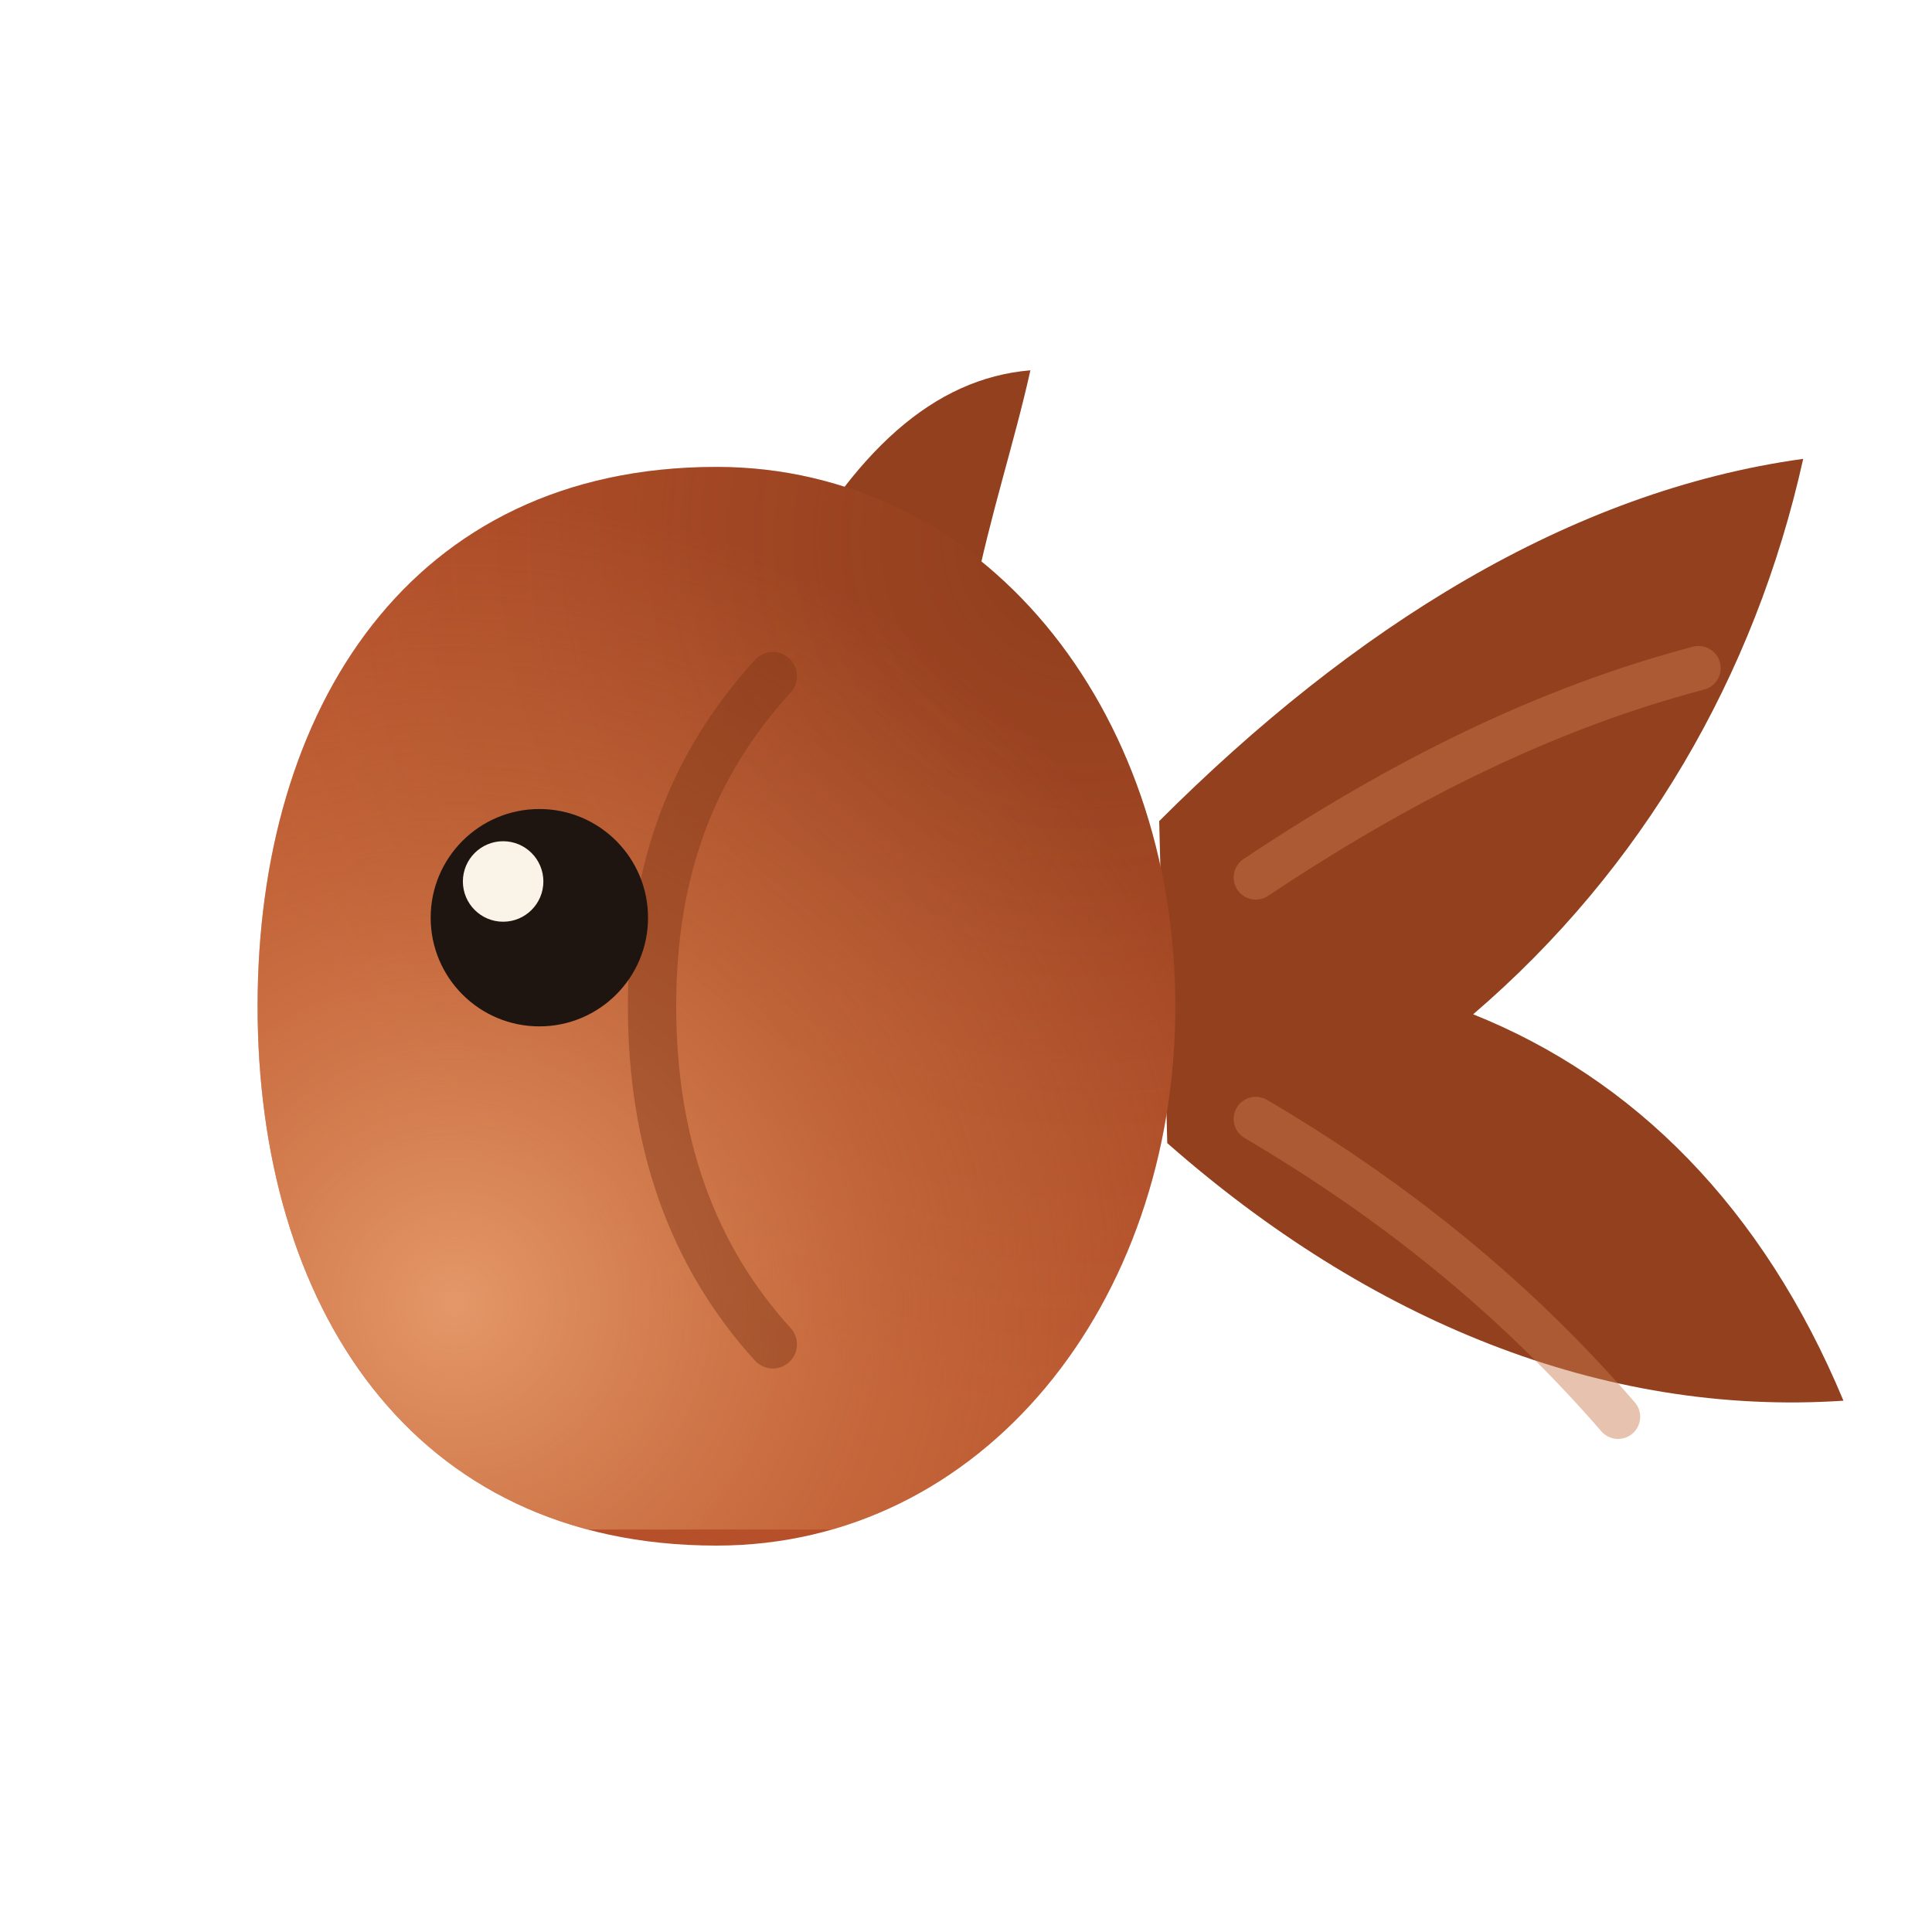
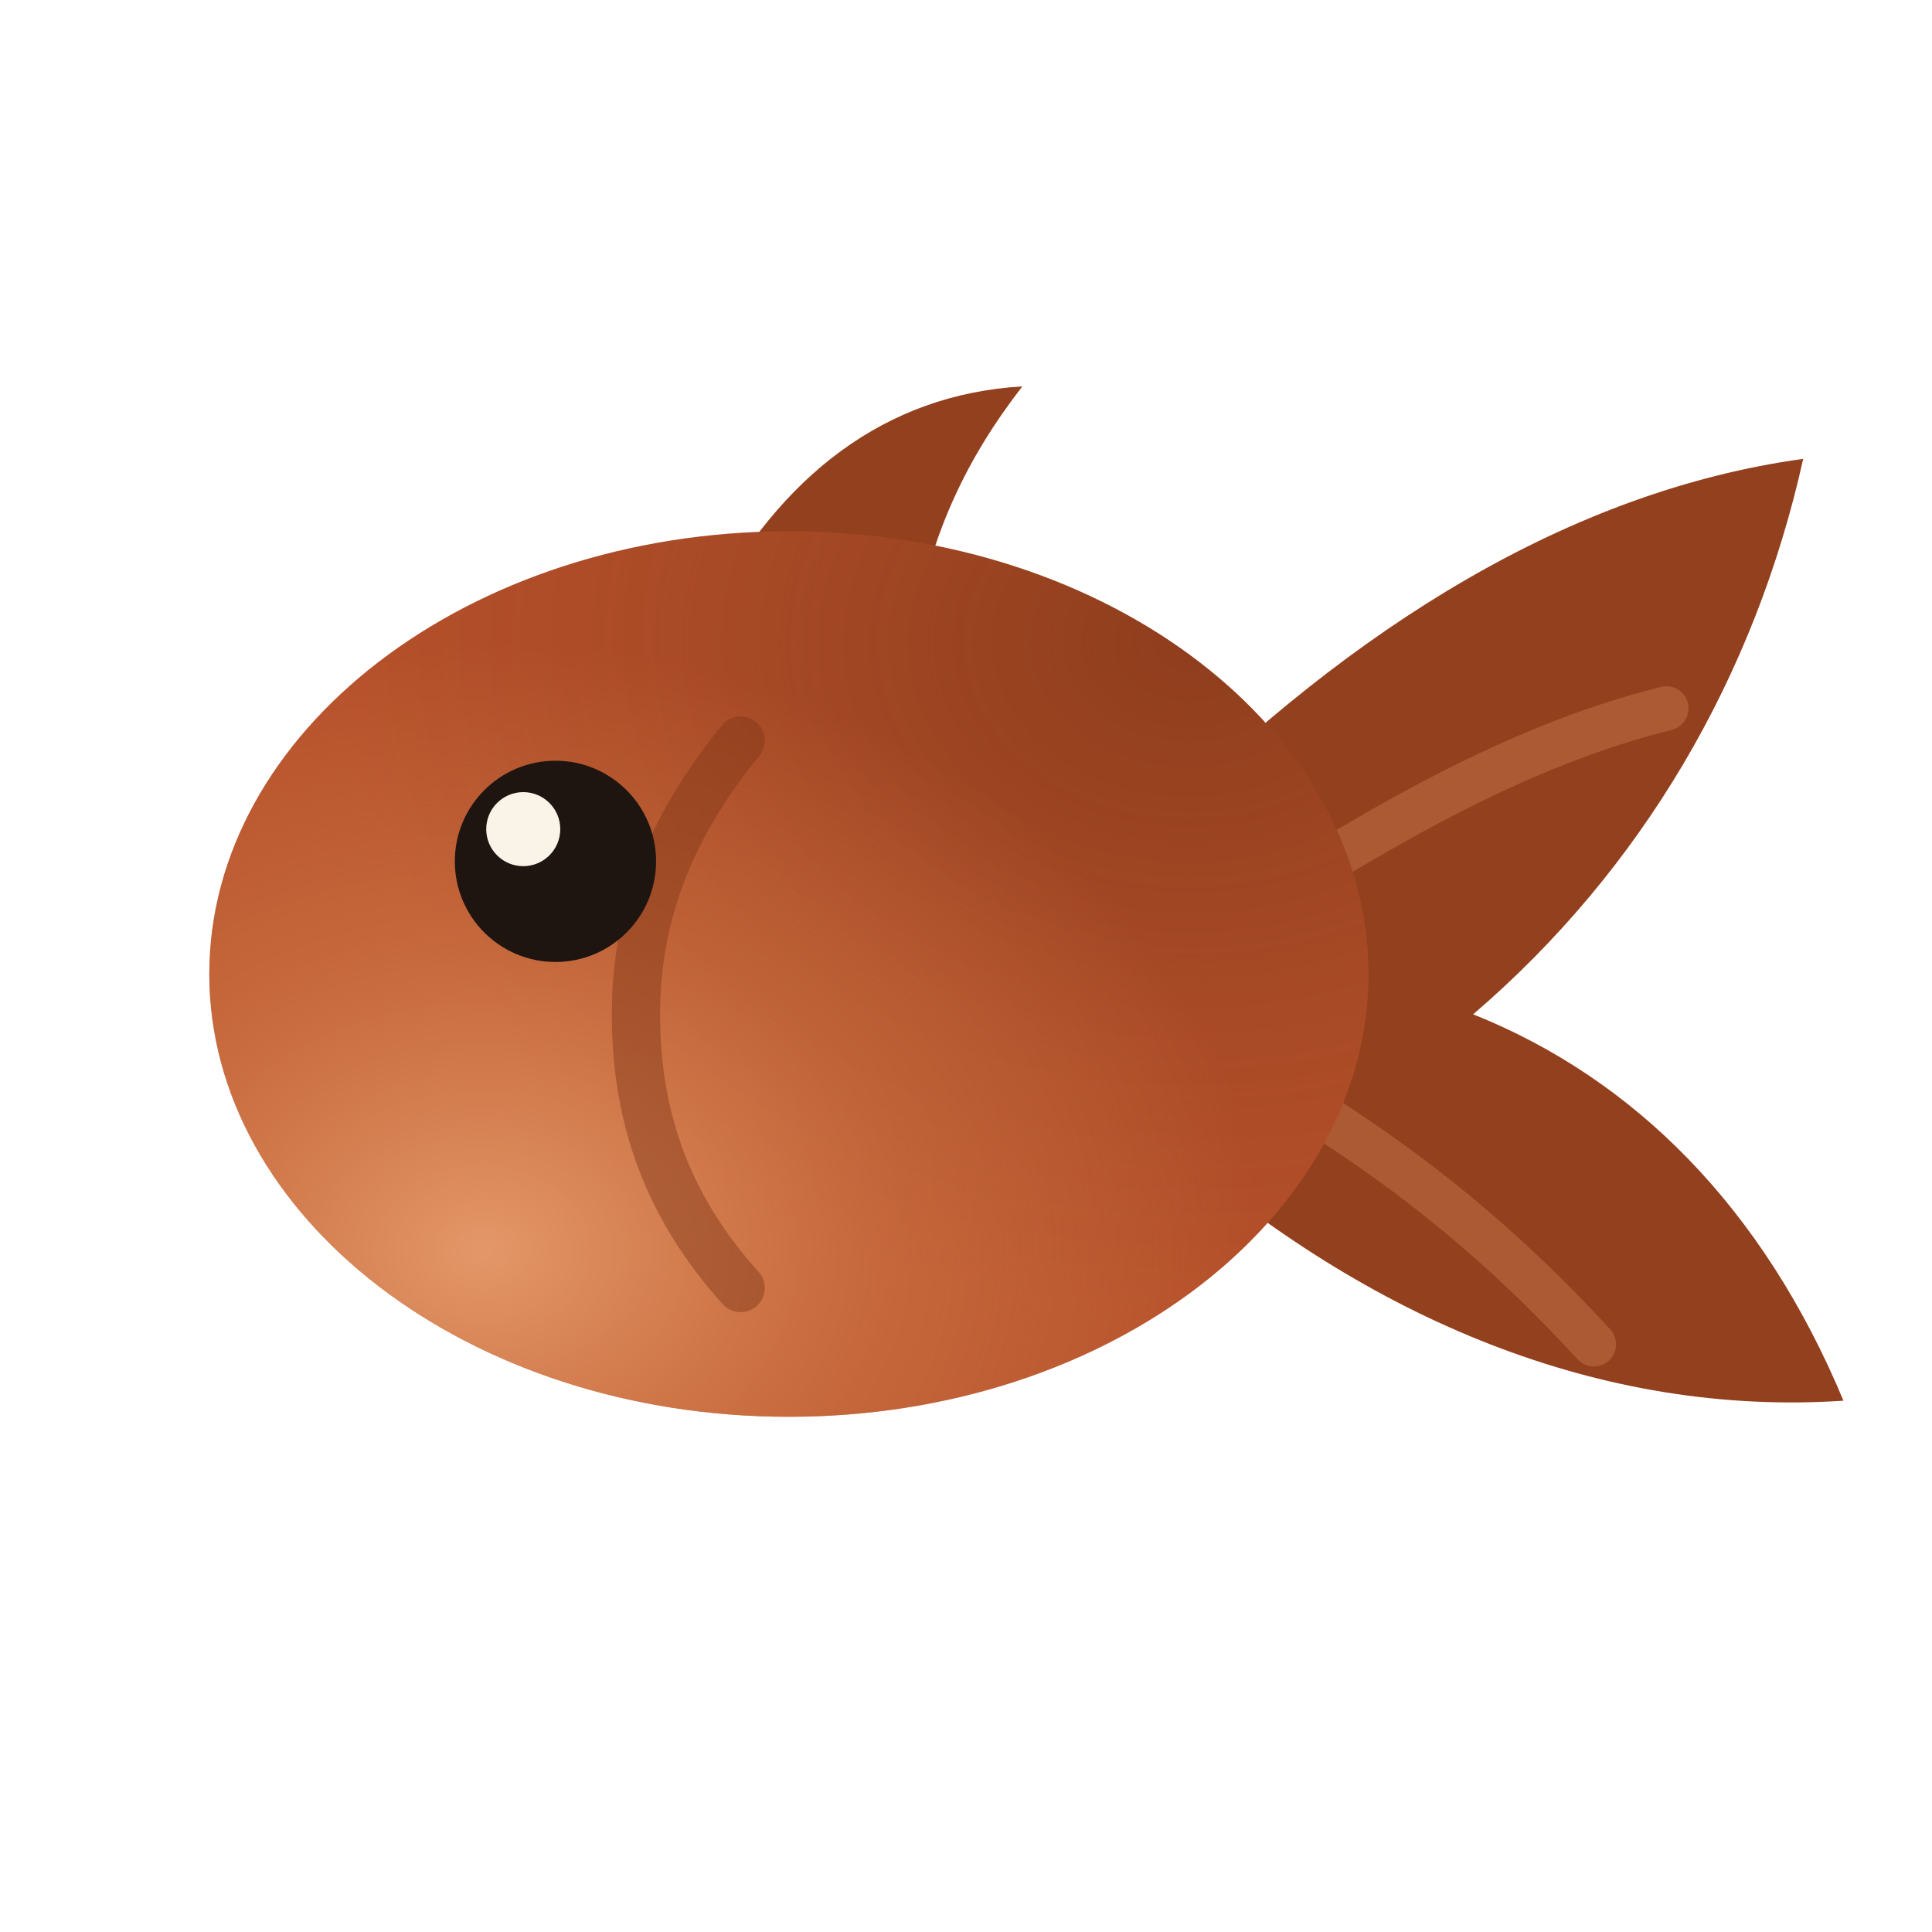
<svg xmlns="http://www.w3.org/2000/svg" viewBox="0 0 24 24" width="24" height="24" role="img" aria-label="宵宫主题标识：金鱼">
  <defs>
    <clipPath id="ym-body">
-       <path d="M14.6 12.5c0 3.7-2.4 6.7-5.7 6.7-3.8 0-5.7-3-5.7-6.7s1.9-6.7 5.7-6.7c3.3 0 5.7 3 5.7 6.7Z" />
+       <path d="M2.6 12.1c0-3 3.2-5.5 7.2-5.5 4 0 7.2 2.5 7.2 5.5 0 3-3.2 5.5-7.2 5.5-4 0-7.2-2.5-7.2-5.5Z" />
    </clipPath>
-     <radialGradient id="ym-light" cx="26%" cy="80%" r="72%">
+     <radialGradient id="ym-light" cx="24%" cy="80%" r="66%">
      <stop offset="0" stop-color="#E9A070" stop-opacity=".9" />
      <stop offset=".55" stop-color="#DE8A55" stop-opacity=".36" />
      <stop offset="1" stop-color="#DE8A55" stop-opacity="0" />
    </radialGradient>
-     <radialGradient id="ym-shade" cx="82%" cy="12%" r="78%">
+     <radialGradient id="ym-shade" cx="84%" cy="14%" r="72%">
      <stop offset="0" stop-color="#5E260D" stop-opacity=".44" />
      <stop offset=".6" stop-color="#5E260D" stop-opacity=".13" />
      <stop offset="1" stop-color="#5E260D" stop-opacity="0" />
    </radialGradient>
  </defs>
  <g fill="#93401E">
-     <path d="M9.7 7.3C10.6 5.6 11.6 4.7 12.8 4.6 12.6 5.5 12.3 6.4 12.1 7.4Z" />
+     <path d="M8.8 7.6C9.7 5.9 11.0 4.9 12.7 4.8 12.0 5.7 11.6 6.6 11.4 7.6Z" />
    <path d="M14.4 10.2C16.8 7.8 19.5 6.1 22.4 5.7 21.8 8.4 20.4 10.8 18.3 12.6 20.3 13.4 21.9 15.0 22.9 17.4 19.9 17.6 17.0 16.4 14.5 14.2Z" />
  </g>
  <g fill="none" stroke="#C97A4E" stroke-width=".55" stroke-linecap="round" opacity=".45">
-     <path d="M15.6 10.9c1.8-1.2 3.6-2.1 5.5-2.6" />
-     <path d="M15.6 13.9c1.7 1.0 3.2 2.2 4.5 3.7" />
+     <path d="M16.0 11.0c1.6-1.0 3.1-1.8 4.7-2.2" />
+     <path d="M16.0 13.6c1.5 0.9 2.7 1.9 3.8 3.1" />
  </g>
-   <path d="M14.6 12.5c0 3.7-2.4 6.7-5.7 6.7-3.8 0-5.7-3-5.7-6.7s1.9-6.7 5.7-6.7c3.3 0 5.7 3 5.7 6.7Z" fill="#B5502A" />
+   <path d="M2.6 12.1c0-3 3.2-5.5 7.2-5.5 4 0 7.2 2.5 7.2 5.5 0 3-3.2 5.5-7.2 5.5-4 0-7.2-2.5-7.2-5.5Z" fill="#B5502A" />
  <g clip-path="url(#ym-body)">
-     <rect x="2" y="5" width="14" height="14" fill="url(#ym-shade)" />
-     <rect x="2" y="5" width="14" height="14" fill="url(#ym-light)" />
+     <rect x="2.4" y="6.4" width="14.8" height="11.4" fill="url(#ym-shade)" />
+     <rect x="2.4" y="6.4" width="14.8" height="11.4" fill="url(#ym-light)" />
  </g>
-   <path d="M9.6 8.4c-1.0 1.1-1.5 2.4-1.5 4.1 0 1.7.5 3.1 1.5 4.2" fill="none" stroke="#7E3517" stroke-width=".6" stroke-linecap="round" opacity=".45" />
-   <circle cx="6.7" cy="11.4" r="1.35" fill="#1E1410" />
-   <circle cx="6.25" cy="10.95" r="0.5" fill="#FAF3E8" />
+   <path d="M9.2 9.2c-.9 1.1-1.3 2.2-1.3 3.4 0 1.3.4 2.4 1.3 3.4" fill="none" stroke="#7E3517" stroke-width=".6" stroke-linecap="round" opacity=".45" />
+   <circle cx="6.9" cy="10.7" r="1.25" fill="#1E1410" />
+   <circle cx="6.5" cy="10.3" r="0.46" fill="#FAF3E8" />
</svg>
